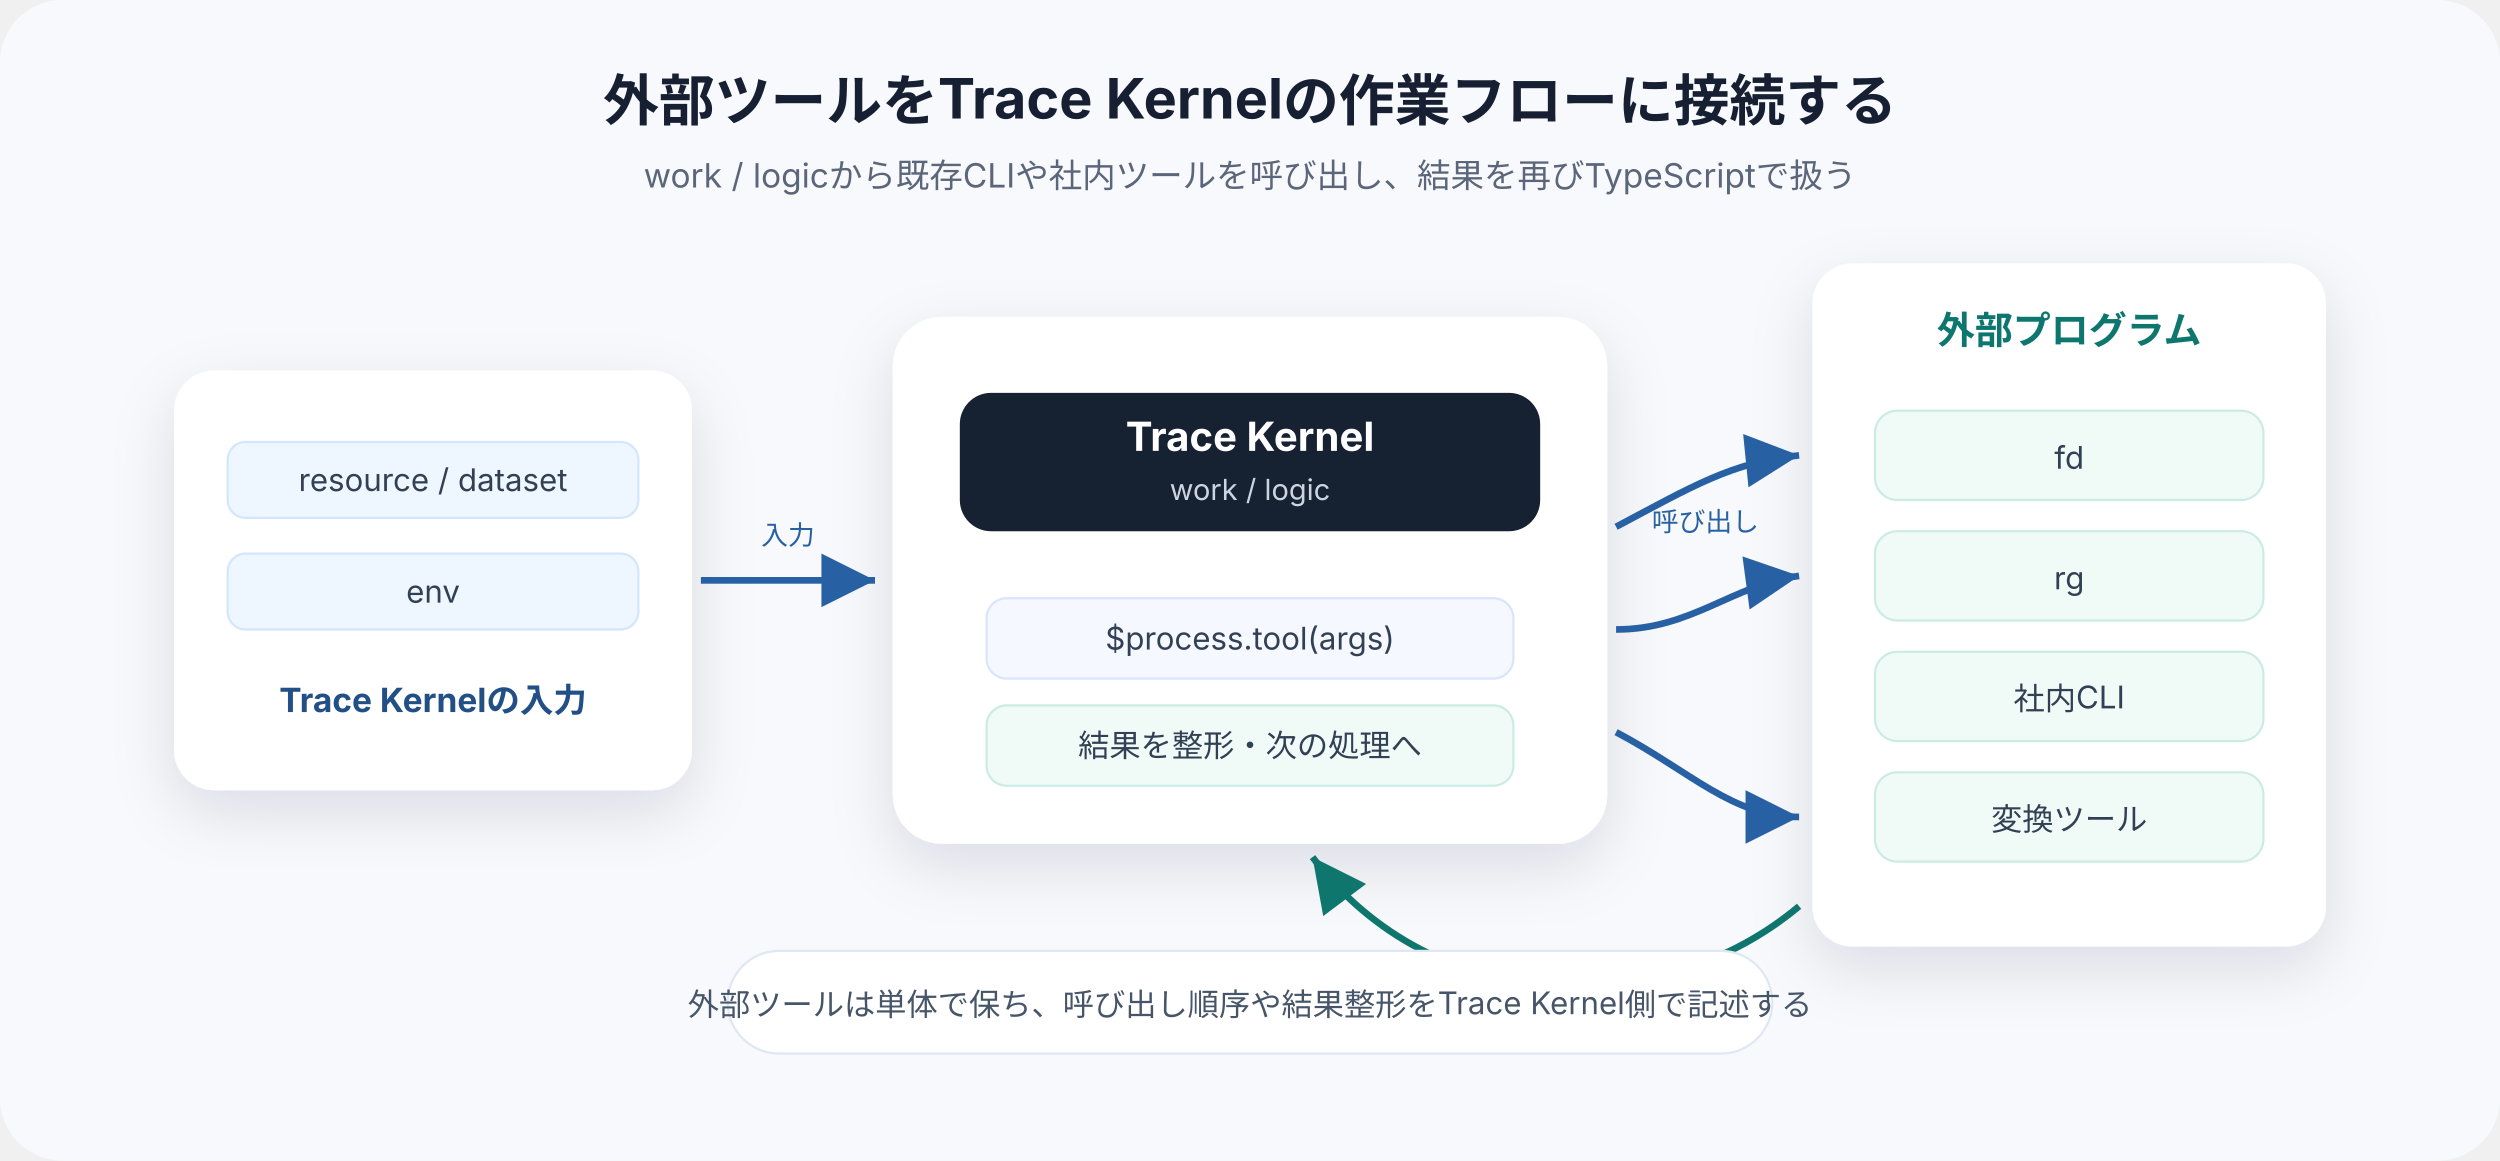
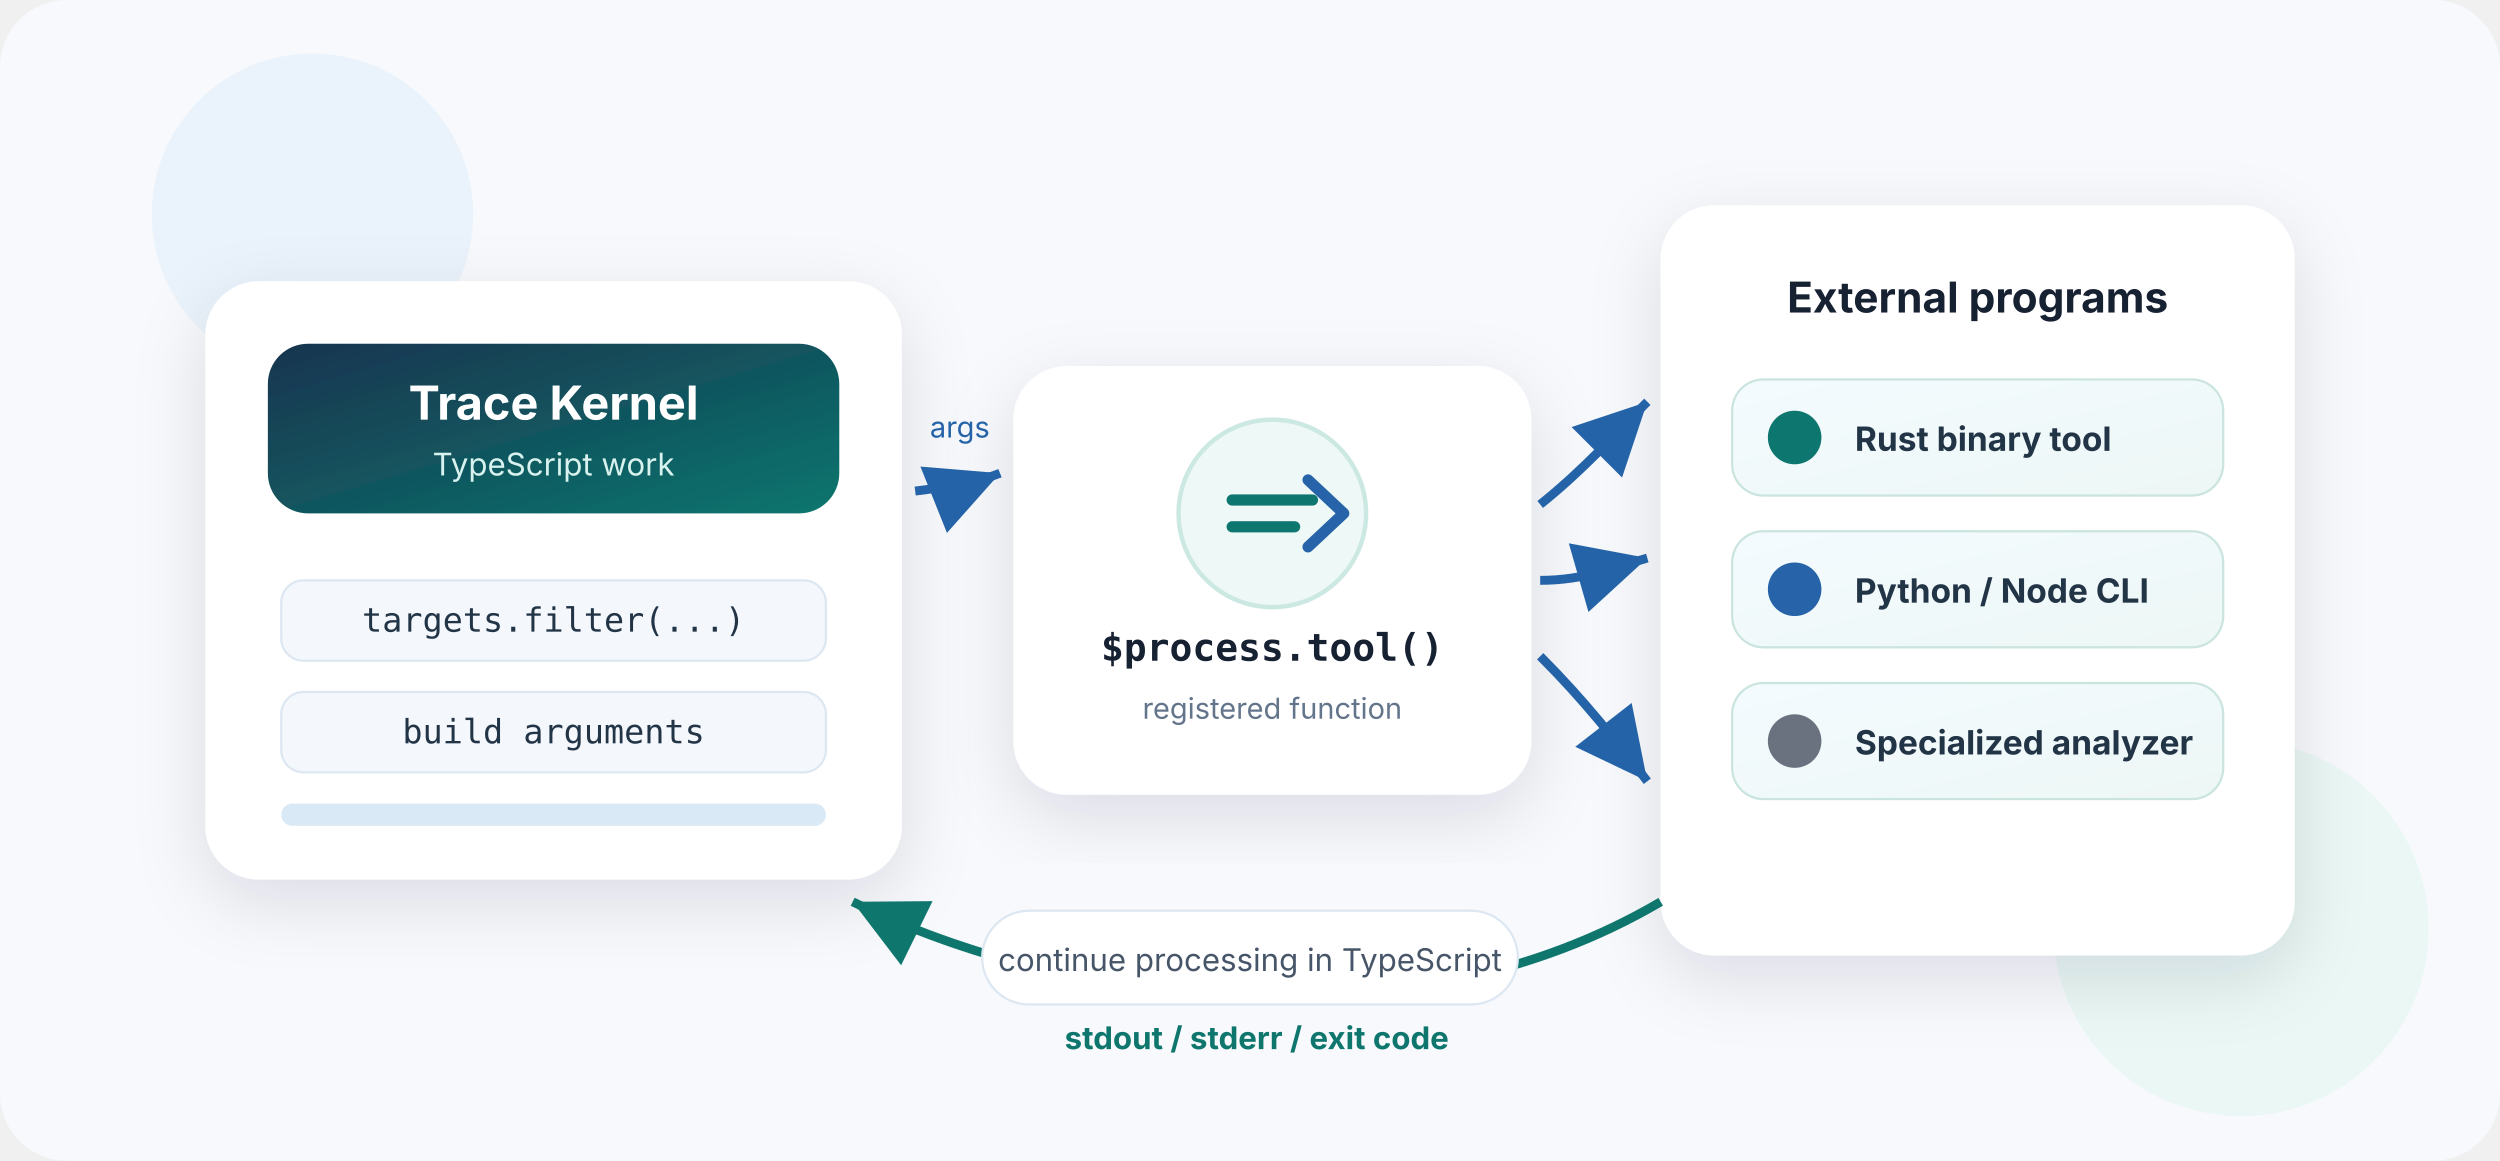
<svg xmlns="http://www.w3.org/2000/svg" width="1120" height="520" viewBox="0 0 1120 520" role="img" aria-labelledby="title desc">
  <defs>
-     <filter id="shadow" x="-18%" y="-18%" width="136%" height="136%">
-       <feDropShadow dx="0" dy="10" stdDeviation="14" flood-color="#0f172a" flood-opacity="0.12" />
+     <linearGradient id="kernelGrad" x1="0" x2="1" y1="0" y2="1">
+       <stop offset="0%" stop-color="#14344f" />
+       <stop offset="100%" stop-color="#0f766e" />
+     </linearGradient>
+     <linearGradient id="toolGrad" x1="0" x2="1" y1="0" y2="1">
+       <stop offset="0%" stop-color="#f4fbff" />
+       <stop offset="100%" stop-color="#edf7f5" />
+     </linearGradient>
+     <filter id="softShadow" x="-16%" y="-16%" width="132%" height="132%">
+       <feDropShadow dx="0" dy="10" stdDeviation="16" flood-color="#172033" flood-opacity="0.12" />
    </filter>
-     <marker id="arrowOut" markerWidth="12" markerHeight="12" refX="10" refY="6" orient="auto">
-       <path d="M2 2 L10 6 L2 10 Z" fill="#2861a3" />
+     <marker id="arrowBlue" markerWidth="12" markerHeight="12" refX="10" refY="6" orient="auto">
+       <path d="M2 2 L10 6 L2 10 Z" fill="#2563a8" />
    </marker>
-     <marker id="arrowBack" markerWidth="12" markerHeight="12" refX="10" refY="6" orient="auto">
+     <marker id="arrowTeal" markerWidth="12" markerHeight="12" refX="10" refY="6" orient="auto">
      <path d="M2 2 L10 6 L2 10 Z" fill="#0f766e" />
    </marker>
  </defs>
-   <rect width="1120" height="520" rx="28" fill="#f7f9fc" />
-   <text x="560" y="54" text-anchor="middle" font-family="Inter, system-ui, -apple-system, BlinkMacSystemFont, 'Segoe UI', sans-serif" font-size="25" font-weight="700" fill="#172033">
-     外部ツールをTrace Kernelの作業フローに接続する
-   </text>
-   <text x="560" y="84" text-anchor="middle" font-family="Inter, system-ui, -apple-system, BlinkMacSystemFont, 'Segoe UI', sans-serif" font-size="15" fill="#5c667a">
-     work / logicから既存CLIや社内ツールを呼び出し、結果を再びTypeScriptで扱う
-   </text>
-   <g filter="url(#shadow)">
-     <rect x="78" y="166" width="232" height="188" rx="18" fill="#ffffff" />
-     <rect x="102" y="198" width="184" height="34" rx="8" fill="#eef6ff" stroke="#d4e6fb" />
-     <text x="194" y="220" text-anchor="middle" font-family="Inter, system-ui, -apple-system, BlinkMacSystemFont, 'Segoe UI', sans-serif" font-size="14" fill="#334155">
-       resource / dataset
-     </text>
-     <rect x="102" y="248" width="184" height="34" rx="8" fill="#eef6ff" stroke="#d4e6fb" />
-     <text x="194" y="270" text-anchor="middle" font-family="Inter, system-ui, -apple-system, BlinkMacSystemFont, 'Segoe UI', sans-serif" font-size="14" fill="#334155">
-       env
-     </text>
-     <text x="194" y="319" text-anchor="middle" font-family="Inter, system-ui, -apple-system, BlinkMacSystemFont, 'Segoe UI', sans-serif" font-size="15" font-weight="700" fill="#234f86">
-       Trace Kernelの入力
-     </text>
+   <rect width="1120" height="520" rx="30" fill="#f7f9fc" />
+   <circle cx="140" cy="96" r="72" fill="#eaf3fb" />
+   <circle cx="1004" cy="416" r="84" fill="#eaf7f4" />
+   <g transform="translate(92 126)" filter="url(#softShadow)">
+     <rect width="312" height="268" rx="24" fill="#ffffff" />
+     <rect x="28" y="28" width="256" height="76" rx="18" fill="url(#kernelGrad)" />
+     <text x="156" y="62" text-anchor="middle" font-family="Inter, system-ui, -apple-system, BlinkMacSystemFont, 'Segoe UI', sans-serif" font-size="21" font-weight="700" fill="#ffffff">Trace Kernel</text>
+     <text x="156" y="87" text-anchor="middle" font-family="Inter, system-ui, -apple-system, BlinkMacSystemFont, 'Segoe UI', sans-serif" font-size="14" fill="#d8f3ef">TypeScript work</text>
+     <rect x="34" y="134" width="244" height="36" rx="10" fill="#f4f8fc" stroke="#dce7f2" />
+     <text x="156" y="157" text-anchor="middle" font-family="Consolas, 'SFMono-Regular', monospace" font-size="15" fill="#243447">targets.filter(...)</text>
+     <rect x="34" y="184" width="244" height="36" rx="10" fill="#f4f8fc" stroke="#dce7f2" />
+     <text x="156" y="207" text-anchor="middle" font-family="Consolas, 'SFMono-Regular', monospace" font-size="15" fill="#243447">build arguments</text>
+     <rect x="34" y="234" width="244" height="10" rx="5" fill="#d9e9f5" />
  </g>
-   <g filter="url(#shadow)">
-     <rect x="400" y="142" width="320" height="236" rx="22" fill="#ffffff" />
-     <rect x="430" y="176" width="260" height="62" rx="14" fill="#172033" />
-     <text x="560" y="202" text-anchor="middle" font-family="Inter, system-ui, -apple-system, BlinkMacSystemFont, 'Segoe UI', sans-serif" font-size="18" font-weight="700" fill="#ffffff">
-       Trace Kernel
-     </text>
-     <text x="560" y="224" text-anchor="middle" font-family="Inter, system-ui, -apple-system, BlinkMacSystemFont, 'Segoe UI', sans-serif" font-size="13" fill="#cbd5e1">
-       work / logic
-     </text>
-     <rect x="442" y="268" width="236" height="36" rx="9" fill="#f5f8ff" stroke="#d8e5fb" />
-     <text x="560" y="291" text-anchor="middle" font-family="Inter, system-ui, -apple-system, BlinkMacSystemFont, 'Segoe UI', sans-serif" font-size="14" fill="#334155">
-       $process.tool(args)
-     </text>
-     <rect x="442" y="316" width="236" height="36" rx="9" fill="#f0fbf8" stroke="#ccebe5" />
-     <text x="560" y="339" text-anchor="middle" font-family="Inter, system-ui, -apple-system, BlinkMacSystemFont, 'Segoe UI', sans-serif" font-size="14" fill="#334155">
-       結果を整形・次の処理へ
-     </text>
+   <g transform="translate(454 164)" filter="url(#softShadow)">
+     <rect width="232" height="192" rx="24" fill="#ffffff" />
+     <circle cx="116" cy="66" r="42" fill="#eef8f6" stroke="#cce8e2" stroke-width="2" />
+     <path d="M98 60 h36 M98 72 h28" stroke="#0f766e" stroke-width="5" stroke-linecap="round" />
+     <path d="M132 51 l16 15 -16 15" fill="none" stroke="#2563a8" stroke-width="5" stroke-linecap="round" stroke-linejoin="round" />
+     <text x="116" y="132" text-anchor="middle" font-family="Consolas, 'SFMono-Regular', monospace" font-size="17" font-weight="700" fill="#172033">$process.tool()</text>
+     <text x="116" y="158" text-anchor="middle" font-family="Inter, system-ui, -apple-system, BlinkMacSystemFont, 'Segoe UI', sans-serif" font-size="13" fill="#64748b">registered function</text>
  </g>
-   <g filter="url(#shadow)">
-     <rect x="812" y="118" width="230" height="306" rx="18" fill="#ffffff" />
-     <text x="927" y="154" text-anchor="middle" font-family="Inter, system-ui, -apple-system, BlinkMacSystemFont, 'Segoe UI', sans-serif" font-size="17" font-weight="700" fill="#0f766e">
-       外部プログラム
-     </text>
-     <g transform="translate(840 184)">
-       <rect width="174" height="40" rx="10" fill="#f0fbf8" stroke="#ccebe5" />
-       <text x="87" y="26" text-anchor="middle" font-family="Inter, system-ui, -apple-system, BlinkMacSystemFont, 'Segoe UI', sans-serif" font-size="14" fill="#334155">fd</text>
+   <g transform="translate(744 92)" filter="url(#softShadow)">
+     <rect width="284" height="336" rx="24" fill="#ffffff" />
+     <text x="142" y="48" text-anchor="middle" font-family="Inter, system-ui, -apple-system, BlinkMacSystemFont, 'Segoe UI', sans-serif" font-size="19" font-weight="700" fill="#172033">External programs</text>
+     <g transform="translate(32 78)">
+       <rect width="220" height="52" rx="14" fill="url(#toolGrad)" stroke="#cae4de" />
+       <circle cx="28" cy="26" r="12" fill="#0f766e" />
+       <text x="55" y="32" font-family="Inter, system-ui, -apple-system, BlinkMacSystemFont, 'Segoe UI', sans-serif" font-size="15" font-weight="650" fill="#243447">Rust binary tool</text>
    </g>
-     <g transform="translate(840 238)">
-       <rect width="174" height="40" rx="10" fill="#f0fbf8" stroke="#ccebe5" />
-       <text x="87" y="26" text-anchor="middle" font-family="Inter, system-ui, -apple-system, BlinkMacSystemFont, 'Segoe UI', sans-serif" font-size="14" fill="#334155">rg</text>
+     <g transform="translate(32 146)">
+       <rect width="220" height="52" rx="14" fill="url(#toolGrad)" stroke="#cae4de" />
+       <circle cx="28" cy="26" r="12" fill="#2563a8" />
+       <text x="55" y="32" font-family="Inter, system-ui, -apple-system, BlinkMacSystemFont, 'Segoe UI', sans-serif" font-size="15" font-weight="650" fill="#243447">Python / Node CLI</text>
    </g>
-     <g transform="translate(840 292)">
-       <rect width="174" height="40" rx="10" fill="#f0fbf8" stroke="#ccebe5" />
-       <text x="87" y="26" text-anchor="middle" font-family="Inter, system-ui, -apple-system, BlinkMacSystemFont, 'Segoe UI', sans-serif" font-size="14" fill="#334155">社内CLI</text>
-     </g>
-     <g transform="translate(840 346)">
-       <rect width="174" height="40" rx="10" fill="#f0fbf8" stroke="#ccebe5" />
-       <text x="87" y="26" text-anchor="middle" font-family="Inter, system-ui, -apple-system, BlinkMacSystemFont, 'Segoe UI', sans-serif" font-size="14" fill="#334155">変換ツール</text>
+     <g transform="translate(32 214)">
+       <rect width="220" height="52" rx="14" fill="url(#toolGrad)" stroke="#cae4de" />
+       <circle cx="28" cy="26" r="12" fill="#6b7280" />
+       <text x="55" y="32" font-family="Inter, system-ui, -apple-system, BlinkMacSystemFont, 'Segoe UI', sans-serif" font-size="15" font-weight="650" fill="#243447">Specialized analyzer</text>
    </g>
  </g>
-   <path d="M314 260 H392" stroke="#2861a3" stroke-width="3" fill="none" marker-end="url(#arrowOut)" />
-   <text x="353" y="244" text-anchor="middle" font-family="Inter, system-ui, -apple-system, BlinkMacSystemFont, 'Segoe UI', sans-serif" font-size="12" fill="#2861a3">
-     入力
-   </text>
-   <path d="M724 236 C758 218 776 207 806 204" stroke="#2861a3" stroke-width="3" fill="none" marker-end="url(#arrowOut)" />
-   <path d="M724 282 C758 282 776 262 806 258" stroke="#2861a3" stroke-width="3" fill="none" marker-end="url(#arrowOut)" />
-   <path d="M724 328 C758 346 776 366 806 366" stroke="#2861a3" stroke-width="3" fill="none" marker-end="url(#arrowOut)" />
-   <text x="764" y="238" text-anchor="middle" font-family="Inter, system-ui, -apple-system, BlinkMacSystemFont, 'Segoe UI', sans-serif" font-size="12" fill="#2861a3">
-     呼び出し
-   </text>
-   <path d="M806 406 C744 458 642 456 588 384" stroke="#0f766e" stroke-width="3" fill="none" marker-end="url(#arrowBack)" />
-   <text x="700" y="462" text-anchor="middle" font-family="Inter, system-ui, -apple-system, BlinkMacSystemFont, 'Segoe UI', sans-serif" font-size="13" fill="#0f766e">
-     stdout / stderr / exitCode
-   </text>
-   <g transform="translate(326 426)">
-     <rect width="468" height="46" rx="23" fill="#ffffff" stroke="#dfe7f2" />
-     <text x="234" y="29" text-anchor="middle" font-family="Inter, system-ui, -apple-system, BlinkMacSystemFont, 'Segoe UI', sans-serif" font-size="14" fill="#475569">
-       外部ツールは単体で保ち、呼び出し順序や結果整形をTrace Kernel側で記述する
-     </text>
+   <path d="M410 220 C426 218 438 216 448 212" stroke="#2563a8" stroke-width="4" fill="none" marker-end="url(#arrowBlue)" />
+   <text x="430" y="196" text-anchor="middle" font-family="Inter, system-ui, -apple-system, BlinkMacSystemFont, 'Segoe UI', sans-serif" font-size="13" fill="#2563a8">args</text>
+   <path d="M690 226 C710 210 724 194 738 180" stroke="#2563a8" stroke-width="4" fill="none" marker-end="url(#arrowBlue)" />
+   <path d="M690 260 C710 260 724 254 738 250" stroke="#2563a8" stroke-width="4" fill="none" marker-end="url(#arrowBlue)" />
+   <path d="M690 294 C710 314 724 332 738 350" stroke="#2563a8" stroke-width="4" fill="none" marker-end="url(#arrowBlue)" />
+   <path d="M744 404 C632 470 480 452 382 404" stroke="#0f766e" stroke-width="4" fill="none" marker-end="url(#arrowTeal)" />
+   <text x="563" y="470" text-anchor="middle" font-family="Inter, system-ui, -apple-system, BlinkMacSystemFont, 'Segoe UI', sans-serif" font-size="14" font-weight="650" fill="#0f766e">stdout / stderr / exit code</text>
+   <g transform="translate(440 408)">
+     <rect width="240" height="42" rx="21" fill="#ffffff" stroke="#dce7f2" />
+     <text x="120" y="27" text-anchor="middle" font-family="Inter, system-ui, -apple-system, BlinkMacSystemFont, 'Segoe UI', sans-serif" font-size="14" fill="#475569">continue processing in TypeScript</text>
  </g>
</svg>
